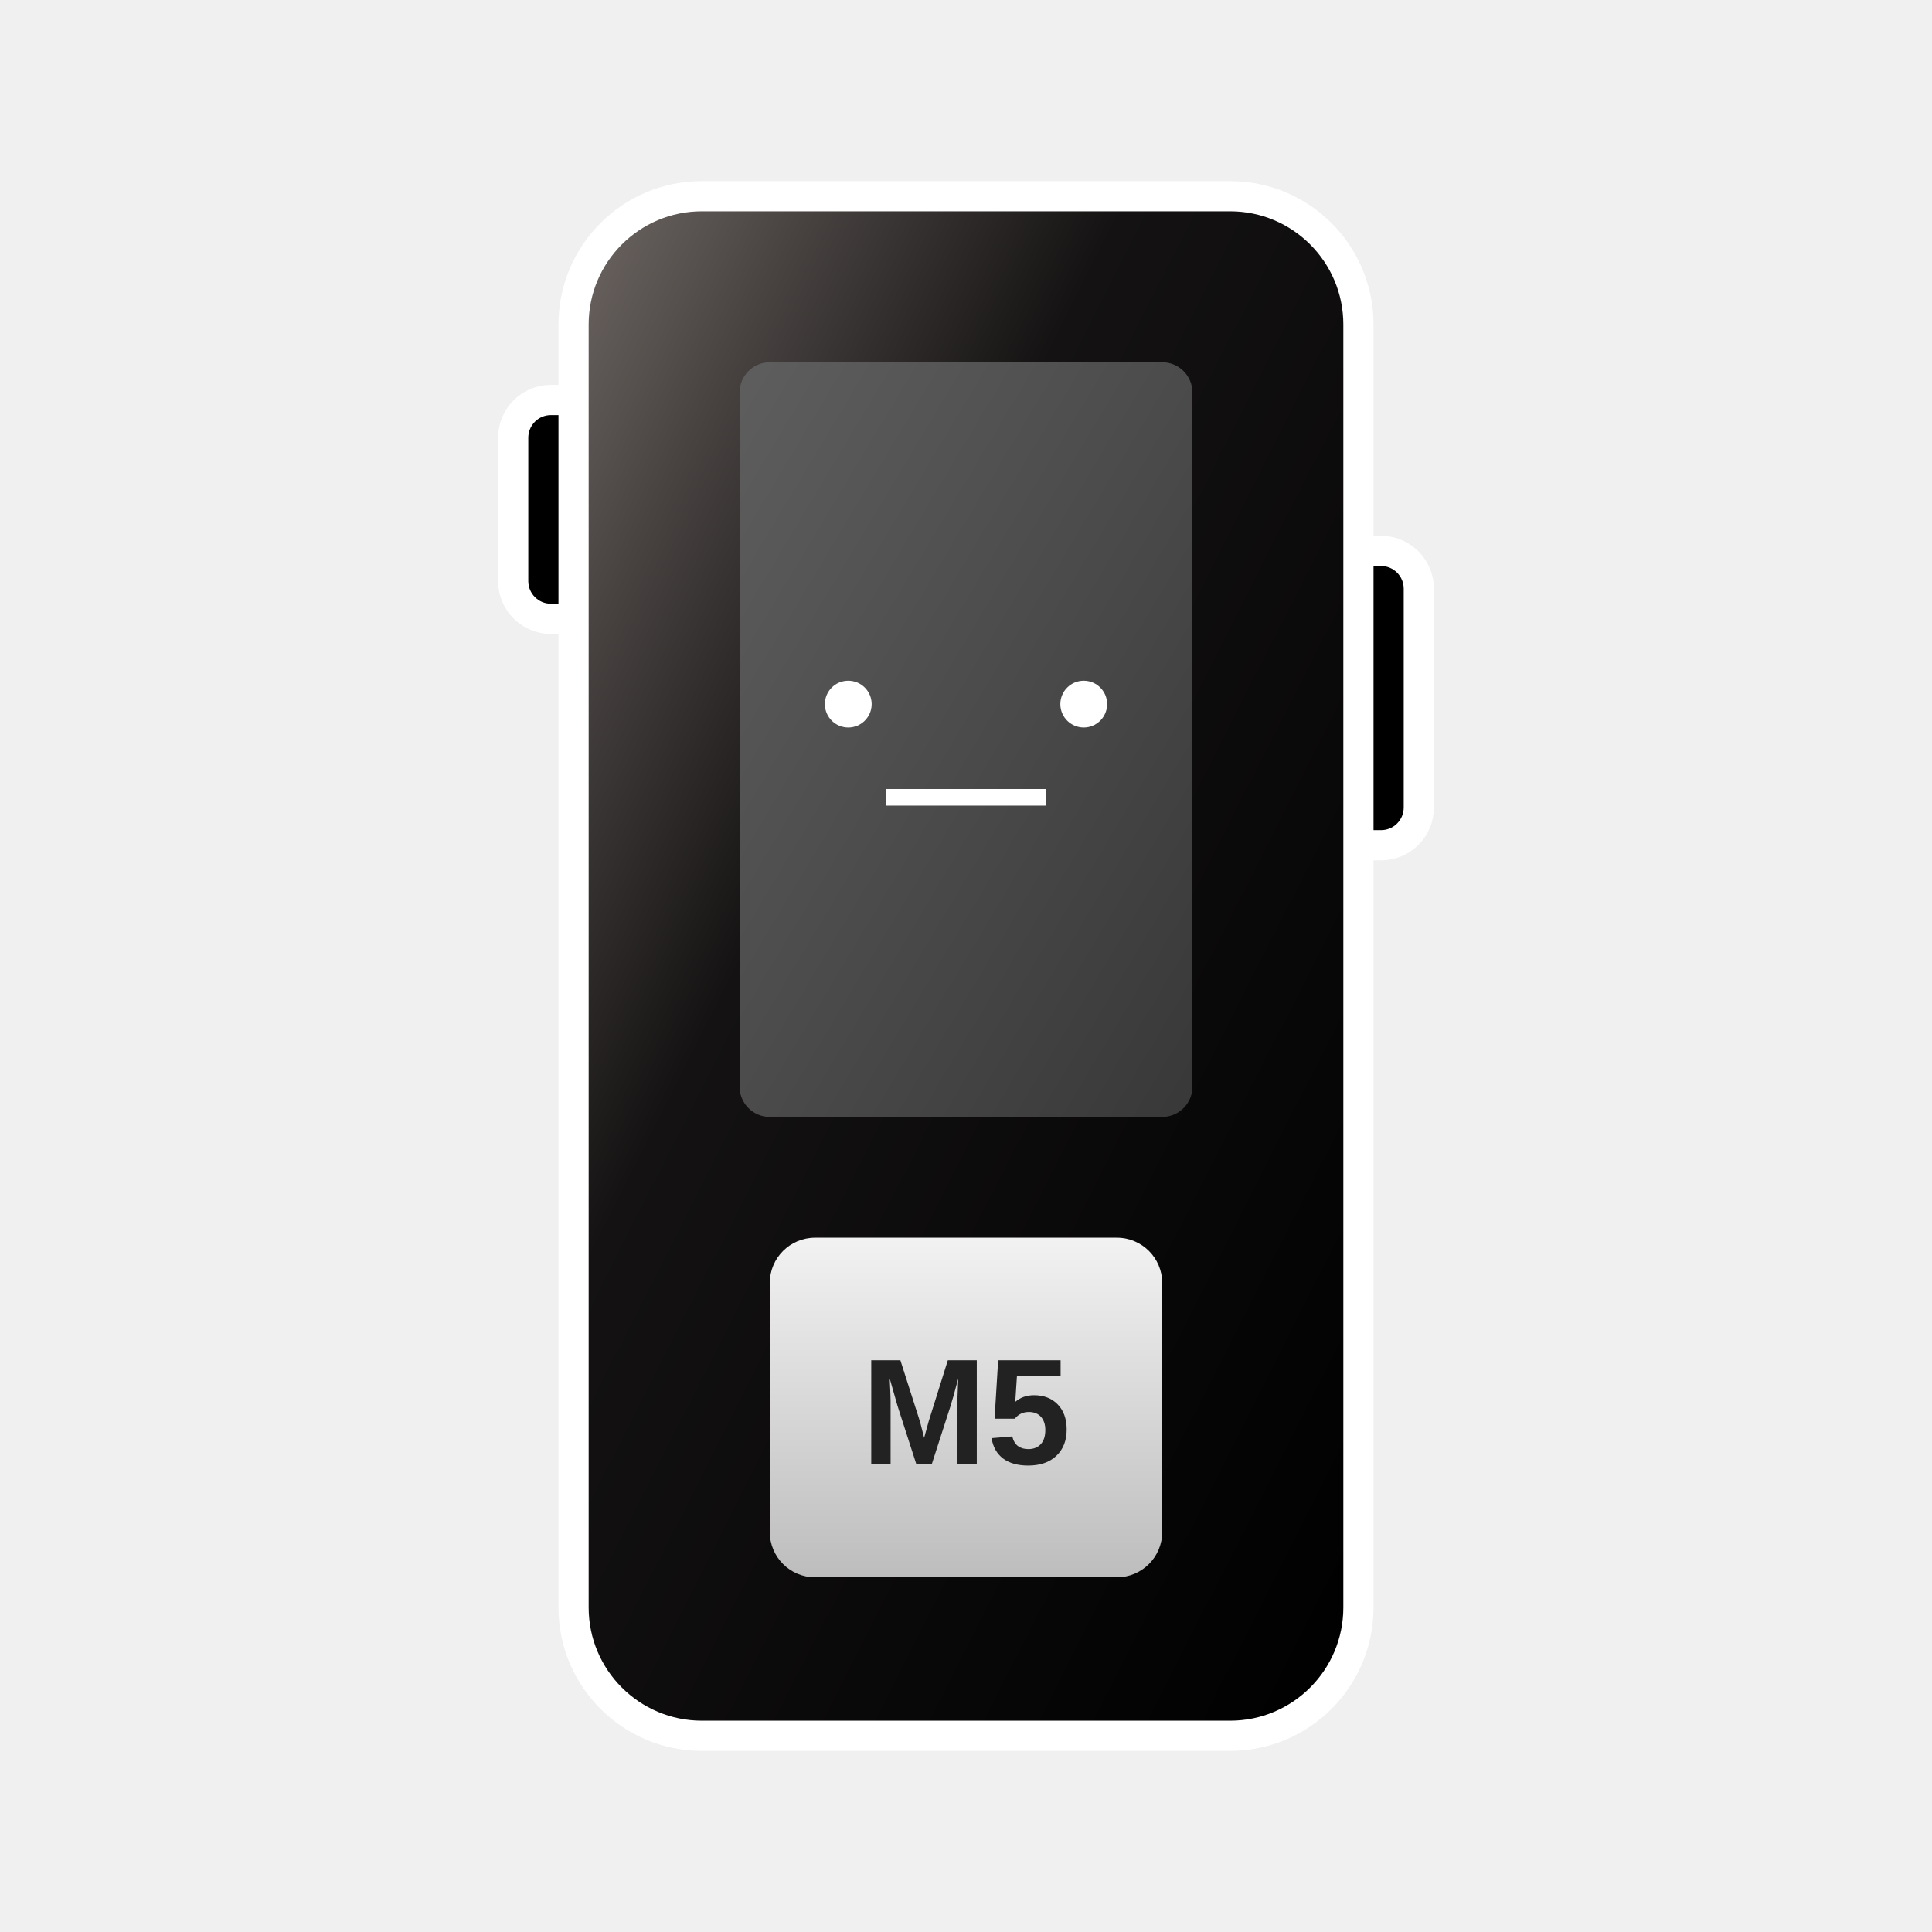
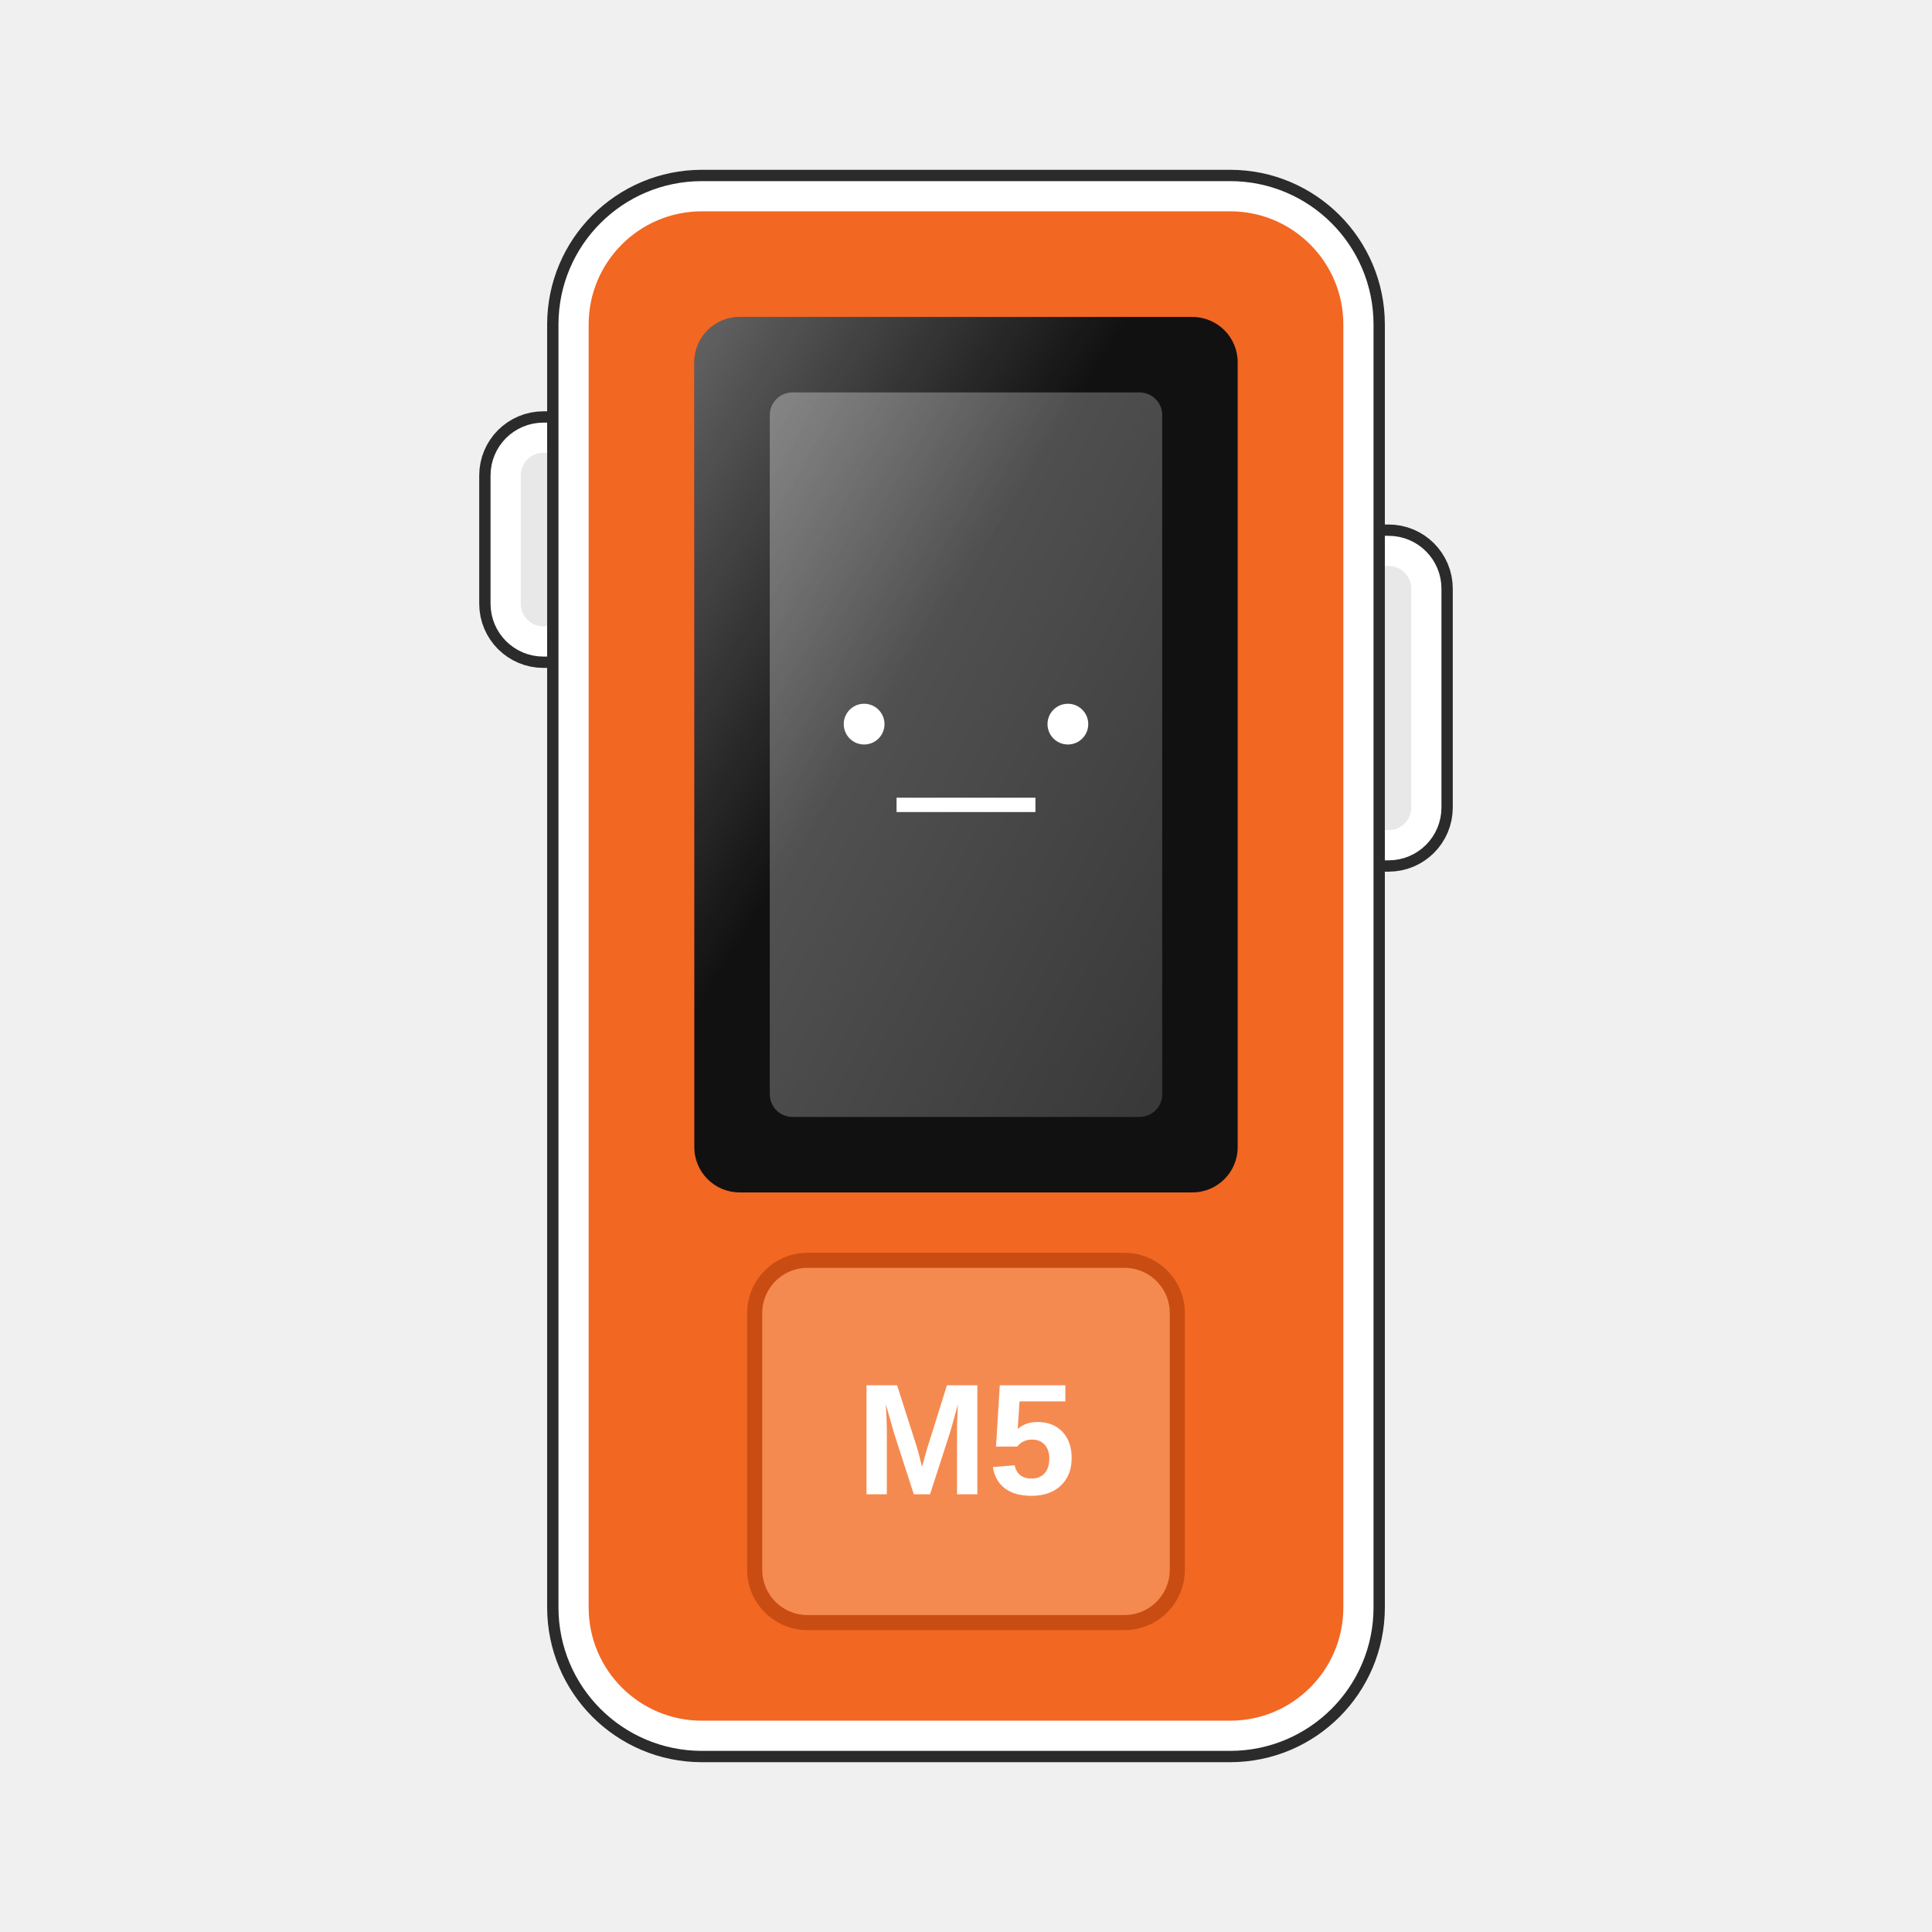
<svg xmlns="http://www.w3.org/2000/svg" viewBox="0 0 512 512" width="512" height="512">
  <defs>
-     <linearGradient id="gloss" x1="0" y1="0" x2="1" y2="1">
-       <stop offset="0" stop-color="#6b6461" />
-       <stop offset="0.35" stop-color="#141212" />
-       <stop offset="1" stop-color="#000" />
+     <linearGradient id="glare" x1="0" y1="0" x2="1" y2="1">
+       <stop offset="0" stop-color="#fff" stop-opacity="0.35" />
+       <stop offset="0.4" stop-color="#fff" stop-opacity="0" />
    </linearGradient>
    <linearGradient id="scr" x1="0" y1="0" x2="1" y2="1">
      <stop offset="0" stop-color="#5e5e5e" />
      <stop offset="1" stop-color="#383838" />
    </linearGradient>
-     <linearGradient id="btn" x1="0" y1="0" x2="0" y2="1">
-       <stop offset="0" stop-color="#f2f2f2" />
-       <stop offset="1" stop-color="#bdbdbd" />
+     <linearGradient id="gray" x1="0" y1="0" x2="0" y2="1">
+       <stop offset="0" stop-color="#b9b9b9" />
+       <stop offset="1" stop-color="#8a8a8a" />
+     </linearGradient>
+     <linearGradient id="whitebtn" x1="0" y1="0" x2="0" y2="1">
+       <stop offset="0" stop-color="#ffffff" />
+       <stop offset="1" stop-color="#d4d4d4" />
    </linearGradient>
    <radialGradient id="led" cx="0.5" cy="0.5" r="0.5">
-       <stop offset="0" stop-color="#7fd4ff" />
-       <stop offset="0.45" stop-color="#3a9ad9" stop-opacity="0.6" />
+       <stop offset="0" stop-color="#bfe8ff" />
+       <stop offset="0.45" stop-color="#3a9ad9" stop-opacity="0.55" />
      <stop offset="1" stop-color="#3a9ad9" stop-opacity="0" />
    </radialGradient>
  </defs>
-   <rect x="350" y="150" width="22" height="70" rx="6" fill="#000" stroke="#fff" stroke-width="16" stroke-linejoin="round" paint-order="stroke" />
-   <rect x="140" y="110" width="22" height="50" rx="6" fill="#000" stroke="#fff" stroke-width="16" stroke-linejoin="round" paint-order="stroke" />
-   <rect x="156" y="56" width="200" height="400" rx="30" fill="url(#gloss)" stroke="#fff" stroke-width="16" stroke-linejoin="round" paint-order="stroke" />
-   <rect x="196" y="96" width="120" height="200" rx="8" fill="url(#scr)" />
-   <circle cx="224.8" cy="186.6" r="6.2" fill="#fff" />
-   <circle cx="287.2" cy="186.6" r="6.2" fill="#fff" />
-   <rect x="234.8" y="209.1" width="42.4" height="4.4" fill="#fff" />
-   <rect x="204" y="328" width="104" height="90" rx="12" fill="url(#btn)" />
-   <text x="256" y="388" font-family="Arial, Helvetica, sans-serif" font-weight="bold" font-size="40" fill="#222" text-anchor="middle">M5</text>
+   <rect x="352" y="150" width="22" height="70" rx="6" fill="none" stroke="#2b2b2b" stroke-width="22" stroke-linejoin="round" />
+   <rect x="352" y="150" width="22" height="70" rx="6" fill="none" stroke="#fff" stroke-width="16" stroke-linejoin="round" />
+   <rect x="352" y="150" width="22" height="70" rx="6" fill="#e8e8e8" />
+   <rect x="138" y="120" width="22" height="46" rx="6" fill="none" stroke="#2b2b2b" stroke-width="22" stroke-linejoin="round" />
+   <rect x="138" y="120" width="22" height="46" rx="6" fill="none" stroke="#fff" stroke-width="16" stroke-linejoin="round" />
+   <rect x="138" y="120" width="22" height="46" rx="6" fill="#e8e8e8" />
+   <rect x="156" y="56" width="200" height="400" rx="30" fill="none" stroke="#2b2b2b" stroke-width="22" stroke-linejoin="round" />
+   <rect x="156" y="56" width="200" height="400" rx="30" fill="none" stroke="#fff" stroke-width="16" stroke-linejoin="round" />
+   <rect x="156" y="56" width="200" height="400" rx="30" fill="#f26722" />
+   <rect x="184" y="84" width="144" height="232" rx="12" fill="#111" />
+   <rect x="204" y="104" width="104" height="192" rx="6" fill="url(#scr)" />
+   <circle cx="229.0" cy="191.9" r="5.4" fill="#fff" />
+   <circle cx="283.0" cy="191.9" r="5.4" fill="#fff" />
+   <rect x="237.6" y="211.4" width="36.8" height="3.8" fill="#fff" />
+   <rect x="200" y="334" width="112" height="96" rx="14" fill="#f58a50" stroke="#c94d12" stroke-width="4" />
+   <text x="256" y="396" font-family="Arial, Helvetica, sans-serif" font-weight="bold" font-size="42" fill="#fff" text-anchor="middle">M5</text>
+   <rect x="184" y="84" width="144" height="232" rx="12" fill="url(#glare)" />
</svg>
